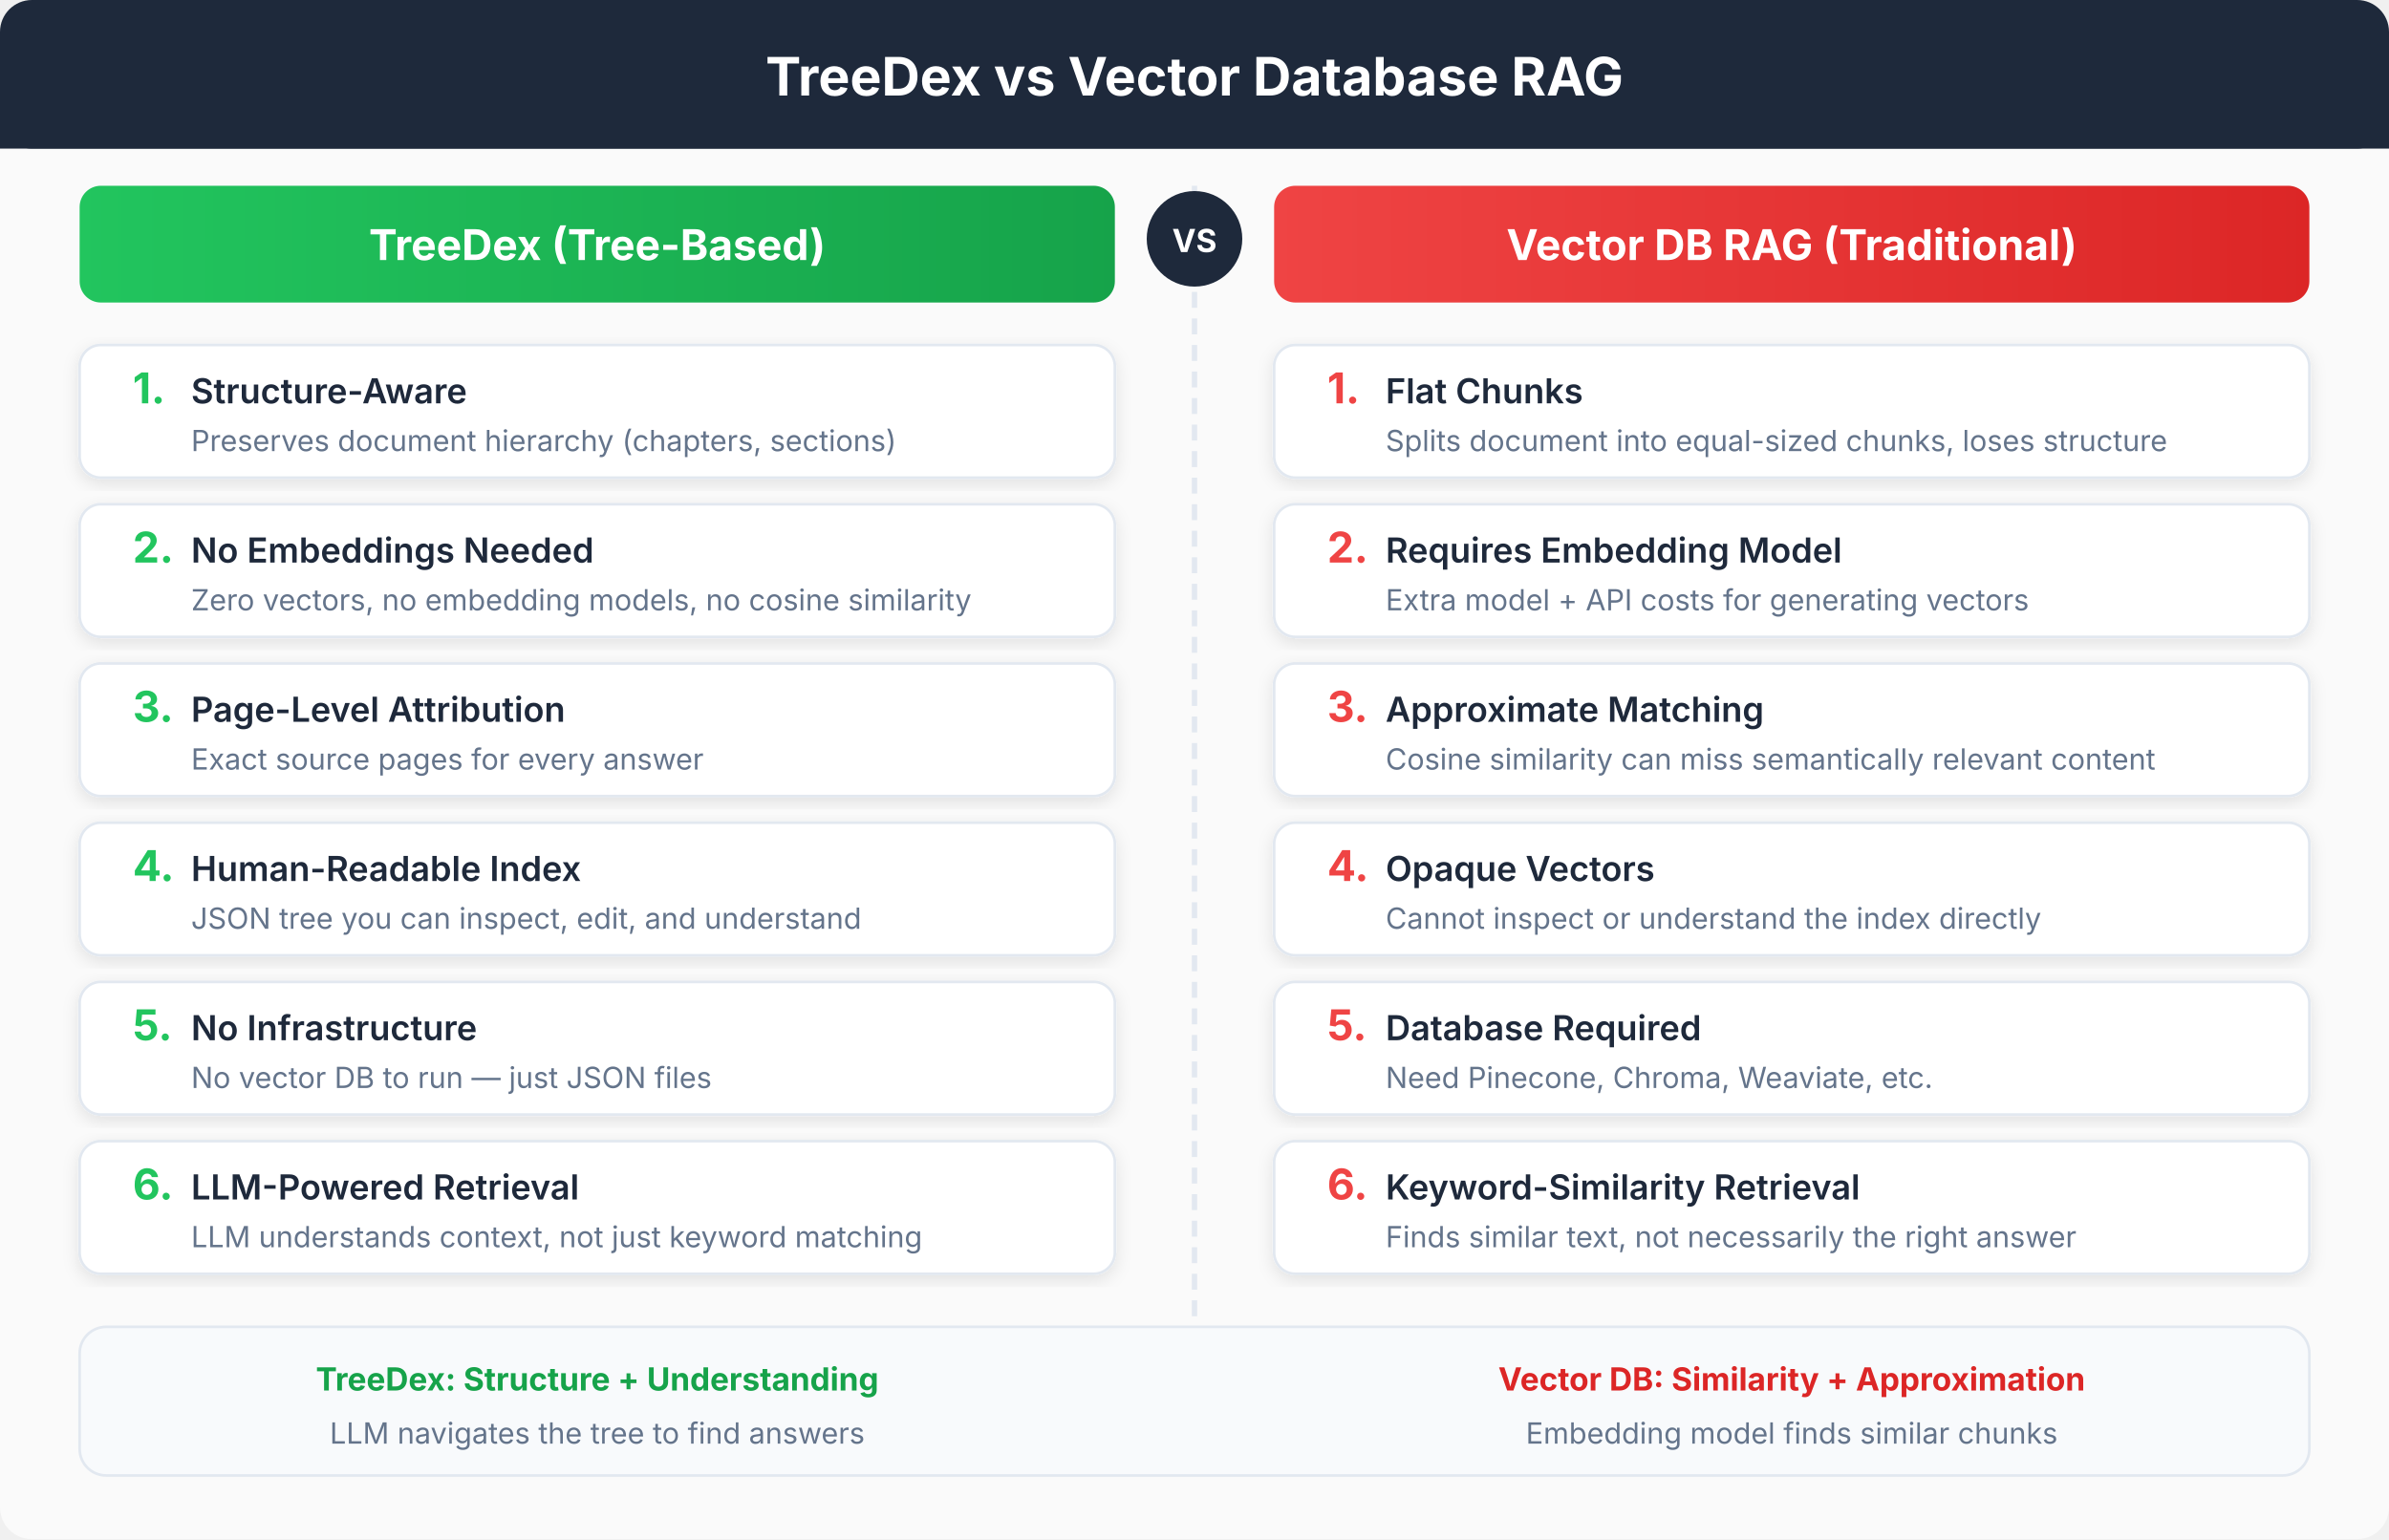
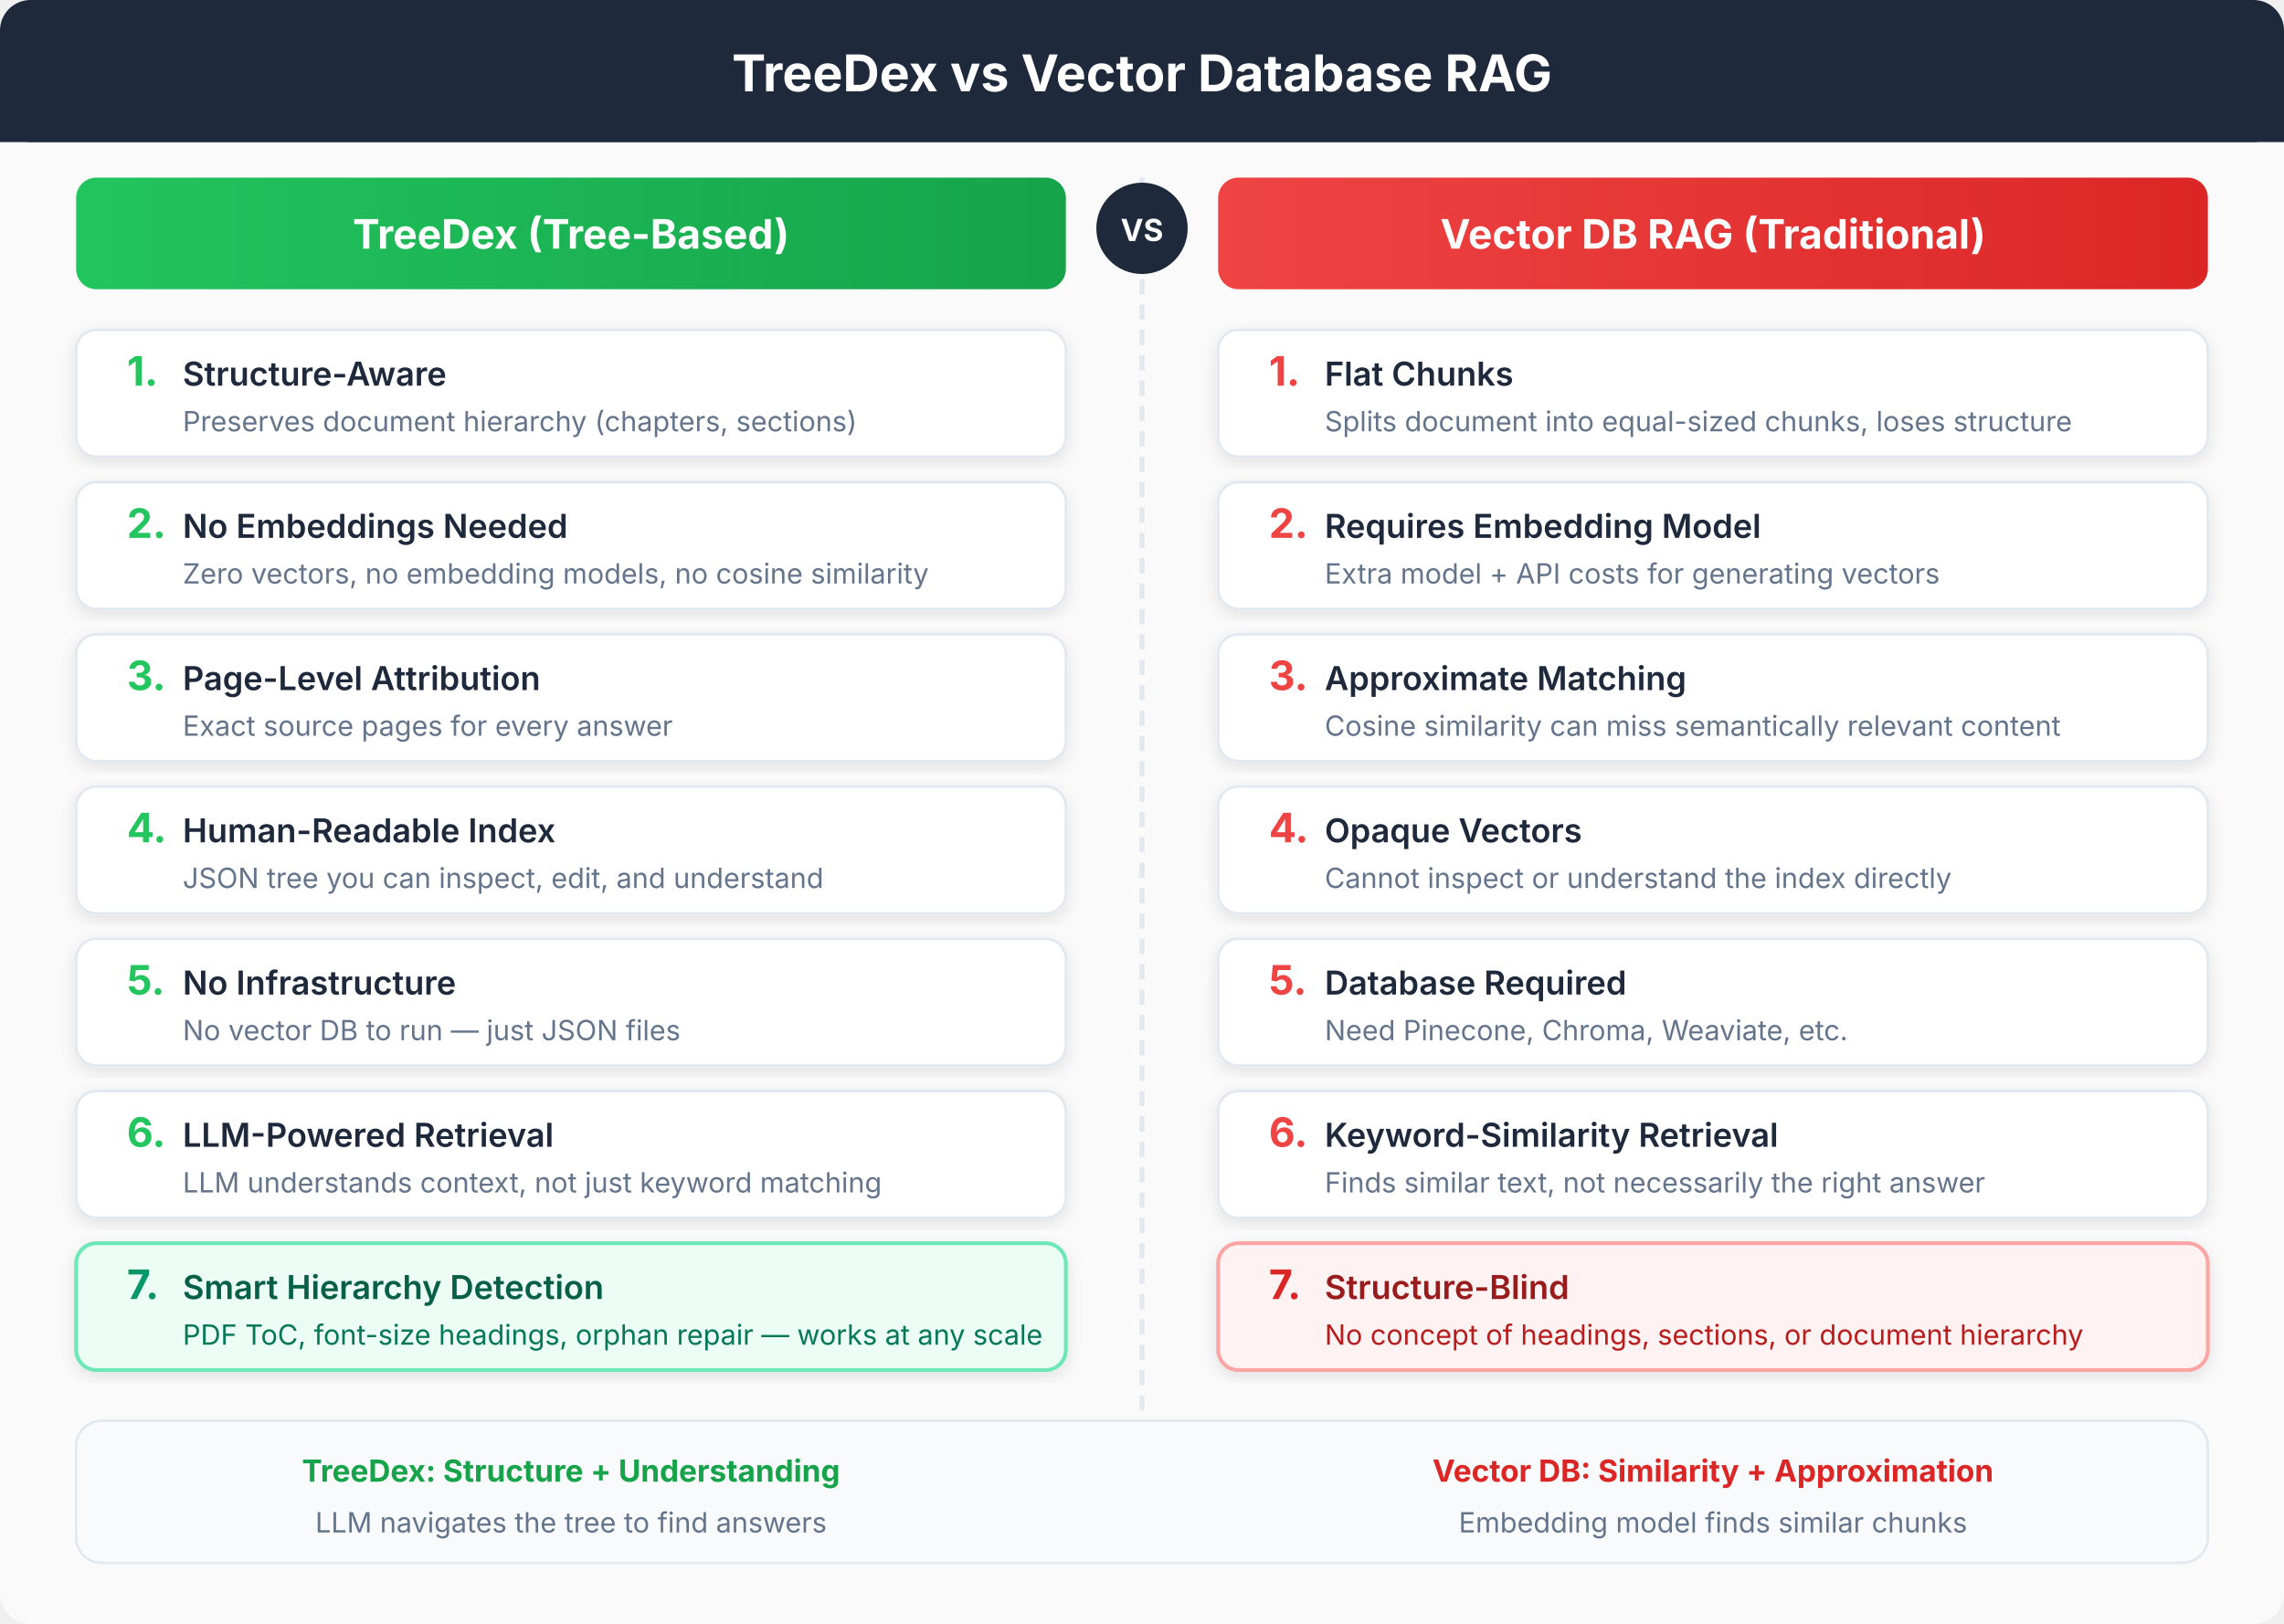
- <svg xmlns="http://www.w3.org/2000/svg" viewBox="0 0 900 580" font-family="system-ui, -apple-system, sans-serif">
+ <svg xmlns="http://www.w3.org/2000/svg" viewBox="0 0 900 640" font-family="system-ui, -apple-system, sans-serif">
  <defs>
    <linearGradient id="treeGrad" x1="0%" y1="0%" x2="100%" y2="0%">
      <stop offset="0%" style="stop-color:#22c55e" />
      <stop offset="100%" style="stop-color:#16a34a" />
    </linearGradient>
    <linearGradient id="vecGrad" x1="0%" y1="0%" x2="100%" y2="0%">
      <stop offset="0%" style="stop-color:#ef4444" />
      <stop offset="100%" style="stop-color:#dc2626" />
    </linearGradient>
    <filter id="shadow">
      <feDropShadow dx="0" dy="2" stdDeviation="3" flood-opacity="0.1" />
    </filter>
  </defs>
-   <rect width="900" height="580" rx="12" fill="#fafafa" />
+   <rect width="900" height="640" rx="12" fill="#fafafa" />
  <rect x="0" y="0" width="900" height="56" rx="12" fill="#1e293b" />
  <rect x="0" y="20" width="900" height="36" fill="#1e293b" />
  <text x="450" y="36" text-anchor="middle" fill="white" font-size="20" font-weight="700">TreeDex vs Vector Database RAG</text>
-   <line x1="450" y1="70" x2="450" y2="560" stroke="#e2e8f0" stroke-width="2" stroke-dasharray="6,4" />
+   <line x1="450" y1="70" x2="450" y2="620" stroke="#e2e8f0" stroke-width="2" stroke-dasharray="6,4" />
  <circle cx="450" cy="90" r="18" fill="#1e293b" />
  <text x="450" y="95" text-anchor="middle" fill="white" font-size="12" font-weight="700">VS</text>
  <rect x="30" y="70" width="390" height="44" rx="8" fill="url(#treeGrad)" />
  <text x="225" y="98" text-anchor="middle" fill="white" font-size="16" font-weight="700">TreeDex (Tree-Based)</text>
  <rect x="30" y="130" width="390" height="50" rx="8" fill="white" stroke="#e2e8f0" stroke-width="1" filter="url(#shadow)" />
  <text x="50" y="152" fill="#22c55e" font-size="16" font-weight="700">1.</text>
  <text x="72" y="152" fill="#1e293b" font-size="13" font-weight="600">Structure-Aware</text>
  <text x="72" y="170" fill="#64748b" font-size="11">Preserves document hierarchy (chapters, sections)</text>
  <rect x="30" y="190" width="390" height="50" rx="8" fill="white" stroke="#e2e8f0" stroke-width="1" filter="url(#shadow)" />
  <text x="50" y="212" fill="#22c55e" font-size="16" font-weight="700">2.</text>
  <text x="72" y="212" fill="#1e293b" font-size="13" font-weight="600">No Embeddings Needed</text>
  <text x="72" y="230" fill="#64748b" font-size="11">Zero vectors, no embedding models, no cosine similarity</text>
  <rect x="30" y="250" width="390" height="50" rx="8" fill="white" stroke="#e2e8f0" stroke-width="1" filter="url(#shadow)" />
  <text x="50" y="272" fill="#22c55e" font-size="16" font-weight="700">3.</text>
  <text x="72" y="272" fill="#1e293b" font-size="13" font-weight="600">Page-Level Attribution</text>
  <text x="72" y="290" fill="#64748b" font-size="11">Exact source pages for every answer</text>
  <rect x="30" y="310" width="390" height="50" rx="8" fill="white" stroke="#e2e8f0" stroke-width="1" filter="url(#shadow)" />
  <text x="50" y="332" fill="#22c55e" font-size="16" font-weight="700">4.</text>
  <text x="72" y="332" fill="#1e293b" font-size="13" font-weight="600">Human-Readable Index</text>
  <text x="72" y="350" fill="#64748b" font-size="11">JSON tree you can inspect, edit, and understand</text>
  <rect x="30" y="370" width="390" height="50" rx="8" fill="white" stroke="#e2e8f0" stroke-width="1" filter="url(#shadow)" />
  <text x="50" y="392" fill="#22c55e" font-size="16" font-weight="700">5.</text>
  <text x="72" y="392" fill="#1e293b" font-size="13" font-weight="600">No Infrastructure</text>
  <text x="72" y="410" fill="#64748b" font-size="11">No vector DB to run — just JSON files</text>
  <rect x="30" y="430" width="390" height="50" rx="8" fill="white" stroke="#e2e8f0" stroke-width="1" filter="url(#shadow)" />
  <text x="50" y="452" fill="#22c55e" font-size="16" font-weight="700">6.</text>
  <text x="72" y="452" fill="#1e293b" font-size="13" font-weight="600">LLM-Powered Retrieval</text>
  <text x="72" y="470" fill="#64748b" font-size="11">LLM understands context, not just keyword matching</text>
+   <rect x="30" y="490" width="390" height="50" rx="8" fill="#ecfdf5" stroke="#6ee7b7" stroke-width="1.5" filter="url(#shadow)" />
+   <text x="50" y="512" fill="#059669" font-size="16" font-weight="700">7.</text>
+   <text x="72" y="512" fill="#065f46" font-size="13" font-weight="600">Smart Hierarchy Detection</text>
+   <text x="72" y="530" fill="#047857" font-size="11">PDF ToC, font-size headings, orphan repair — works at any scale</text>
  <rect x="480" y="70" width="390" height="44" rx="8" fill="url(#vecGrad)" />
  <text x="675" y="98" text-anchor="middle" fill="white" font-size="16" font-weight="700">Vector DB RAG (Traditional)</text>
  <rect x="480" y="130" width="390" height="50" rx="8" fill="white" stroke="#e2e8f0" stroke-width="1" filter="url(#shadow)" />
  <text x="500" y="152" fill="#ef4444" font-size="16" font-weight="700">1.</text>
  <text x="522" y="152" fill="#1e293b" font-size="13" font-weight="600">Flat Chunks</text>
  <text x="522" y="170" fill="#64748b" font-size="11">Splits document into equal-sized chunks, loses structure</text>
  <rect x="480" y="190" width="390" height="50" rx="8" fill="white" stroke="#e2e8f0" stroke-width="1" filter="url(#shadow)" />
  <text x="500" y="212" fill="#ef4444" font-size="16" font-weight="700">2.</text>
  <text x="522" y="212" fill="#1e293b" font-size="13" font-weight="600">Requires Embedding Model</text>
  <text x="522" y="230" fill="#64748b" font-size="11">Extra model + API costs for generating vectors</text>
  <rect x="480" y="250" width="390" height="50" rx="8" fill="white" stroke="#e2e8f0" stroke-width="1" filter="url(#shadow)" />
  <text x="500" y="272" fill="#ef4444" font-size="16" font-weight="700">3.</text>
  <text x="522" y="272" fill="#1e293b" font-size="13" font-weight="600">Approximate Matching</text>
  <text x="522" y="290" fill="#64748b" font-size="11">Cosine similarity can miss semantically relevant content</text>
  <rect x="480" y="310" width="390" height="50" rx="8" fill="white" stroke="#e2e8f0" stroke-width="1" filter="url(#shadow)" />
  <text x="500" y="332" fill="#ef4444" font-size="16" font-weight="700">4.</text>
  <text x="522" y="332" fill="#1e293b" font-size="13" font-weight="600">Opaque Vectors</text>
  <text x="522" y="350" fill="#64748b" font-size="11">Cannot inspect or understand the index directly</text>
  <rect x="480" y="370" width="390" height="50" rx="8" fill="white" stroke="#e2e8f0" stroke-width="1" filter="url(#shadow)" />
  <text x="500" y="392" fill="#ef4444" font-size="16" font-weight="700">5.</text>
  <text x="522" y="392" fill="#1e293b" font-size="13" font-weight="600">Database Required</text>
  <text x="522" y="410" fill="#64748b" font-size="11">Need Pinecone, Chroma, Weaviate, etc.</text>
  <rect x="480" y="430" width="390" height="50" rx="8" fill="white" stroke="#e2e8f0" stroke-width="1" filter="url(#shadow)" />
  <text x="500" y="452" fill="#ef4444" font-size="16" font-weight="700">6.</text>
  <text x="522" y="452" fill="#1e293b" font-size="13" font-weight="600">Keyword-Similarity Retrieval</text>
  <text x="522" y="470" fill="#64748b" font-size="11">Finds similar text, not necessarily the right answer</text>
-   <rect x="30" y="500" width="840" height="56" rx="10" fill="#f8fafc" stroke="#e2e8f0" stroke-width="1" />
-   <text x="225" y="524" text-anchor="middle" fill="#16a34a" font-size="12" font-weight="700">TreeDex: Structure + Understanding</text>
-   <text x="225" y="544" text-anchor="middle" fill="#64748b" font-size="11">LLM navigates the tree to find answers</text>
-   <text x="675" y="524" text-anchor="middle" fill="#dc2626" font-size="12" font-weight="700">Vector DB: Similarity + Approximation</text>
-   <text x="675" y="544" text-anchor="middle" fill="#64748b" font-size="11">Embedding model finds similar chunks</text>
+   <rect x="480" y="490" width="390" height="50" rx="8" fill="#fef2f2" stroke="#fca5a5" stroke-width="1.5" filter="url(#shadow)" />
+   <text x="500" y="512" fill="#dc2626" font-size="16" font-weight="700">7.</text>
+   <text x="522" y="512" fill="#991b1b" font-size="13" font-weight="600">Structure-Blind</text>
+   <text x="522" y="530" fill="#b91c1c" font-size="11">No concept of headings, sections, or document hierarchy</text>
+   <rect x="30" y="560" width="840" height="56" rx="10" fill="#f8fafc" stroke="#e2e8f0" stroke-width="1" />
+   <text x="225" y="584" text-anchor="middle" fill="#16a34a" font-size="12" font-weight="700">TreeDex: Structure + Understanding</text>
+   <text x="225" y="604" text-anchor="middle" fill="#64748b" font-size="11">LLM navigates the tree to find answers</text>
+   <text x="675" y="584" text-anchor="middle" fill="#dc2626" font-size="12" font-weight="700">Vector DB: Similarity + Approximation</text>
+   <text x="675" y="604" text-anchor="middle" fill="#64748b" font-size="11">Embedding model finds similar chunks</text>
</svg>
